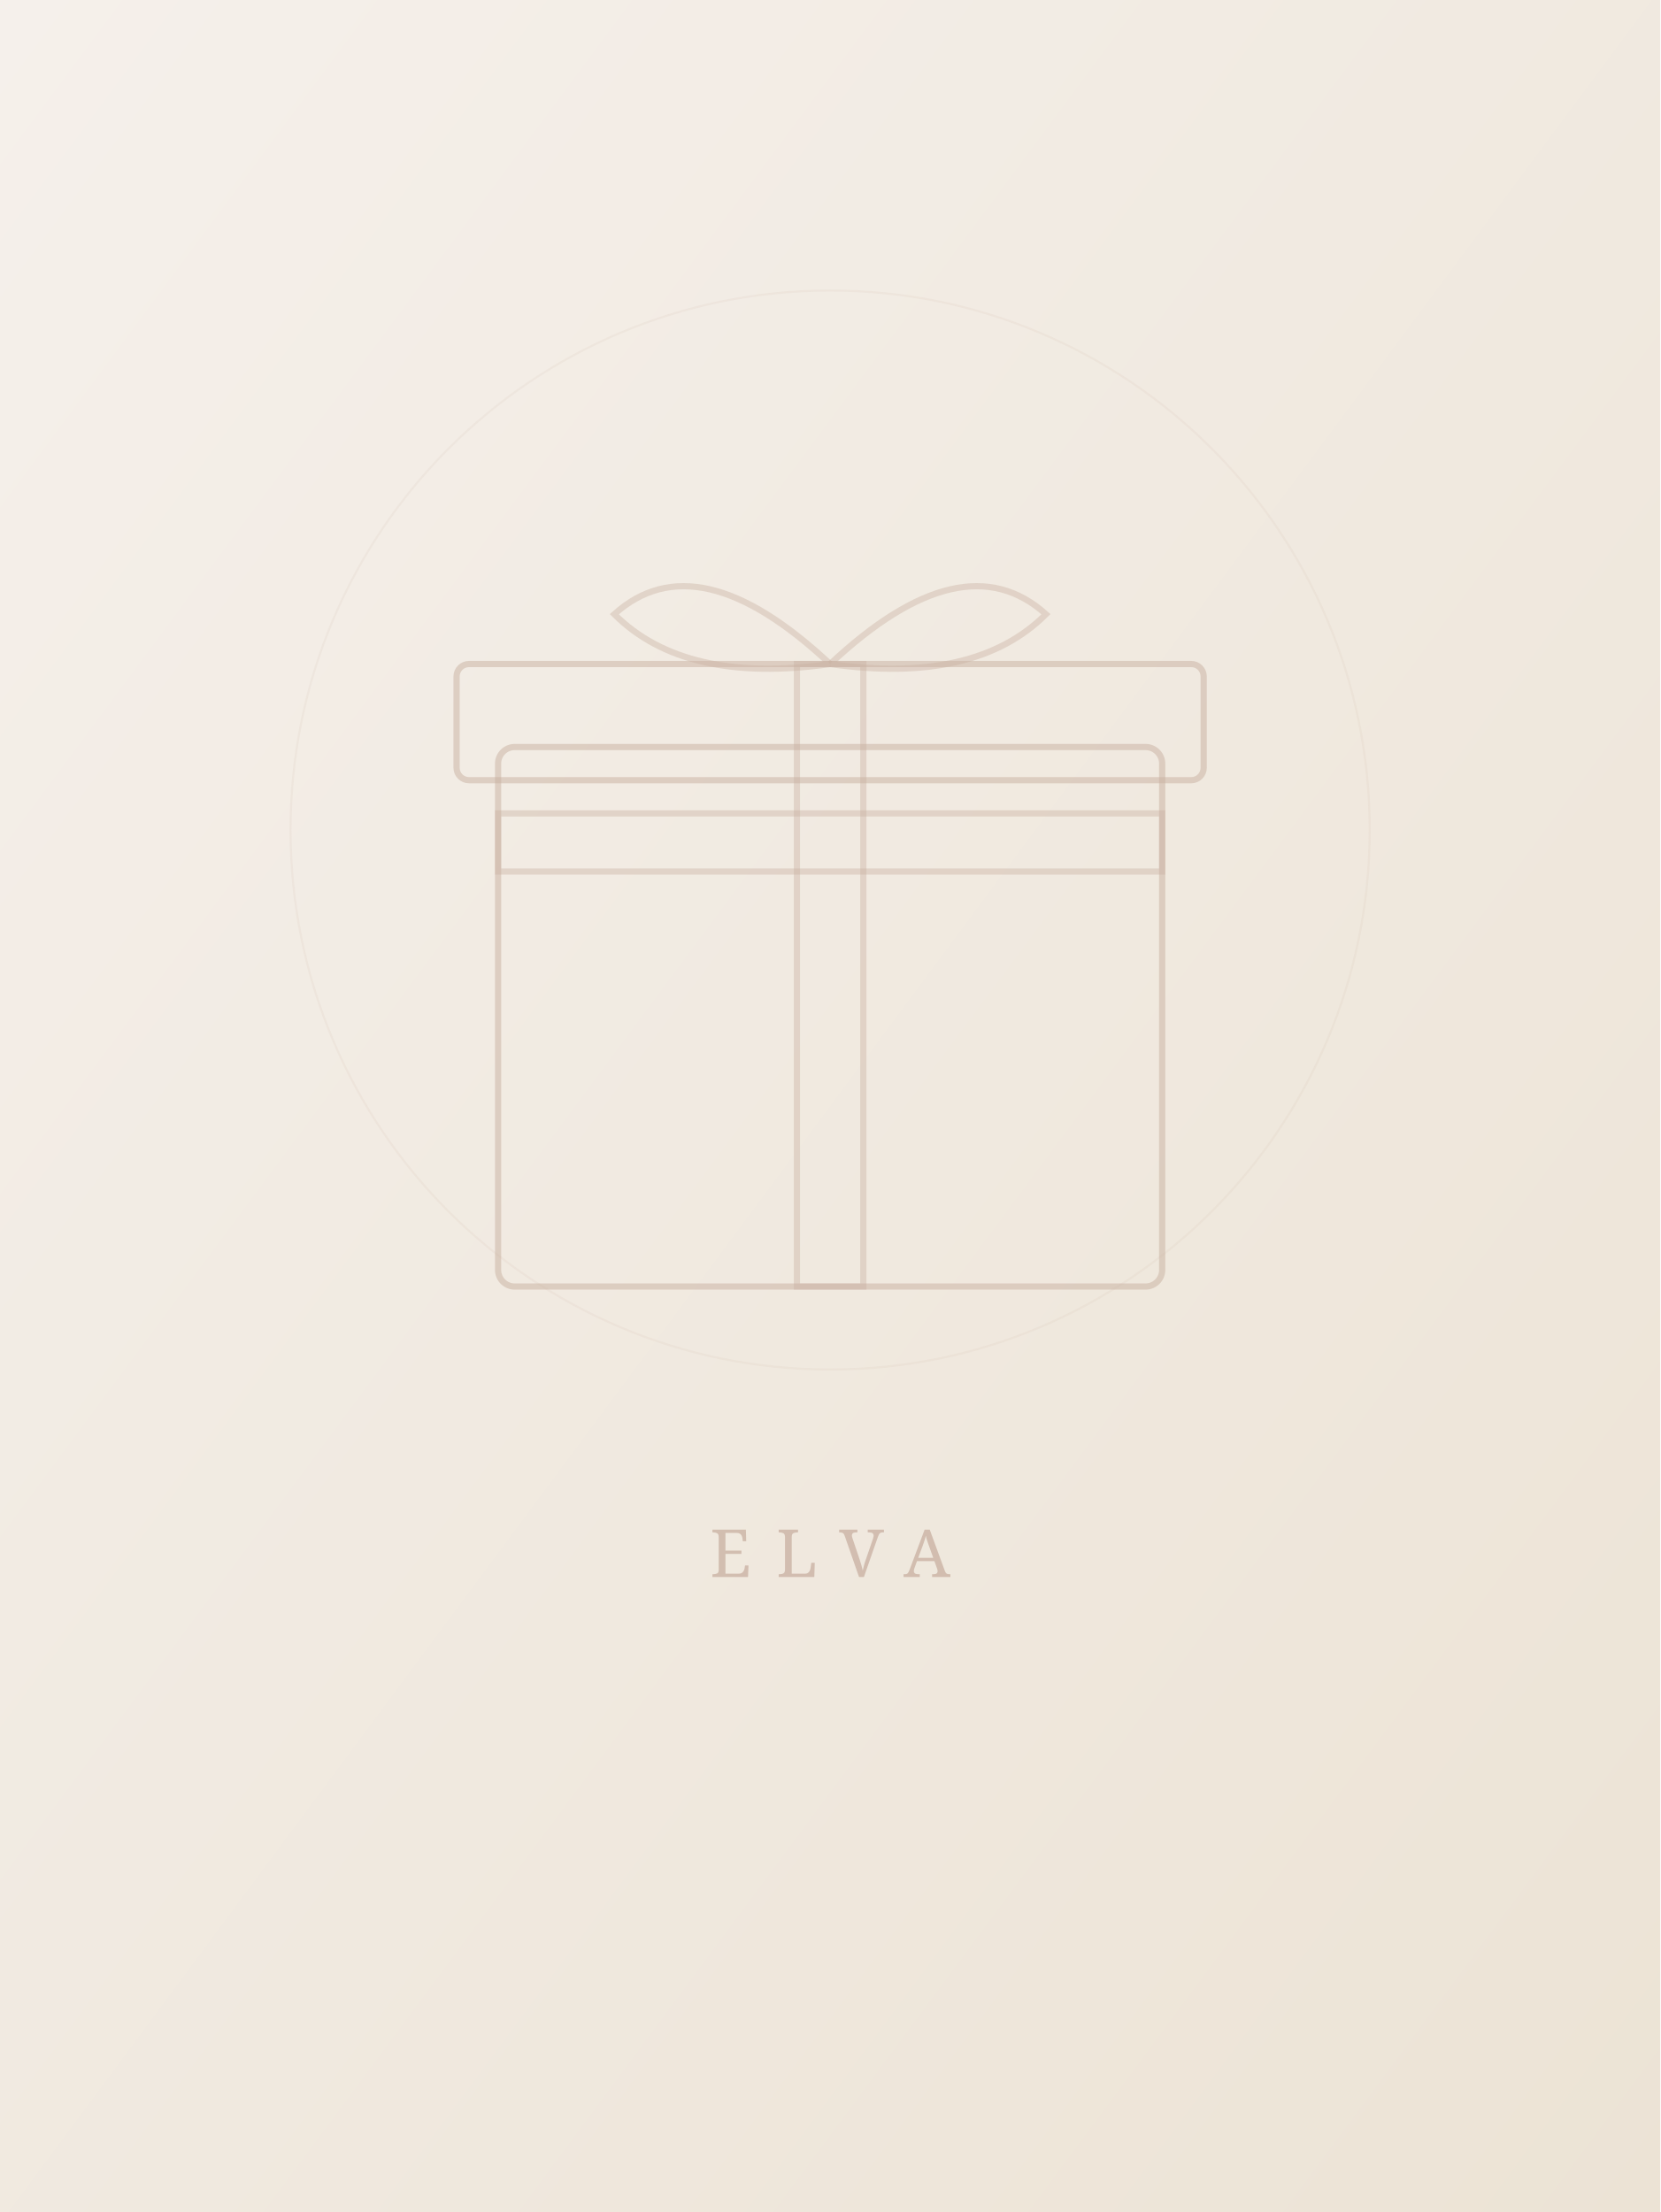
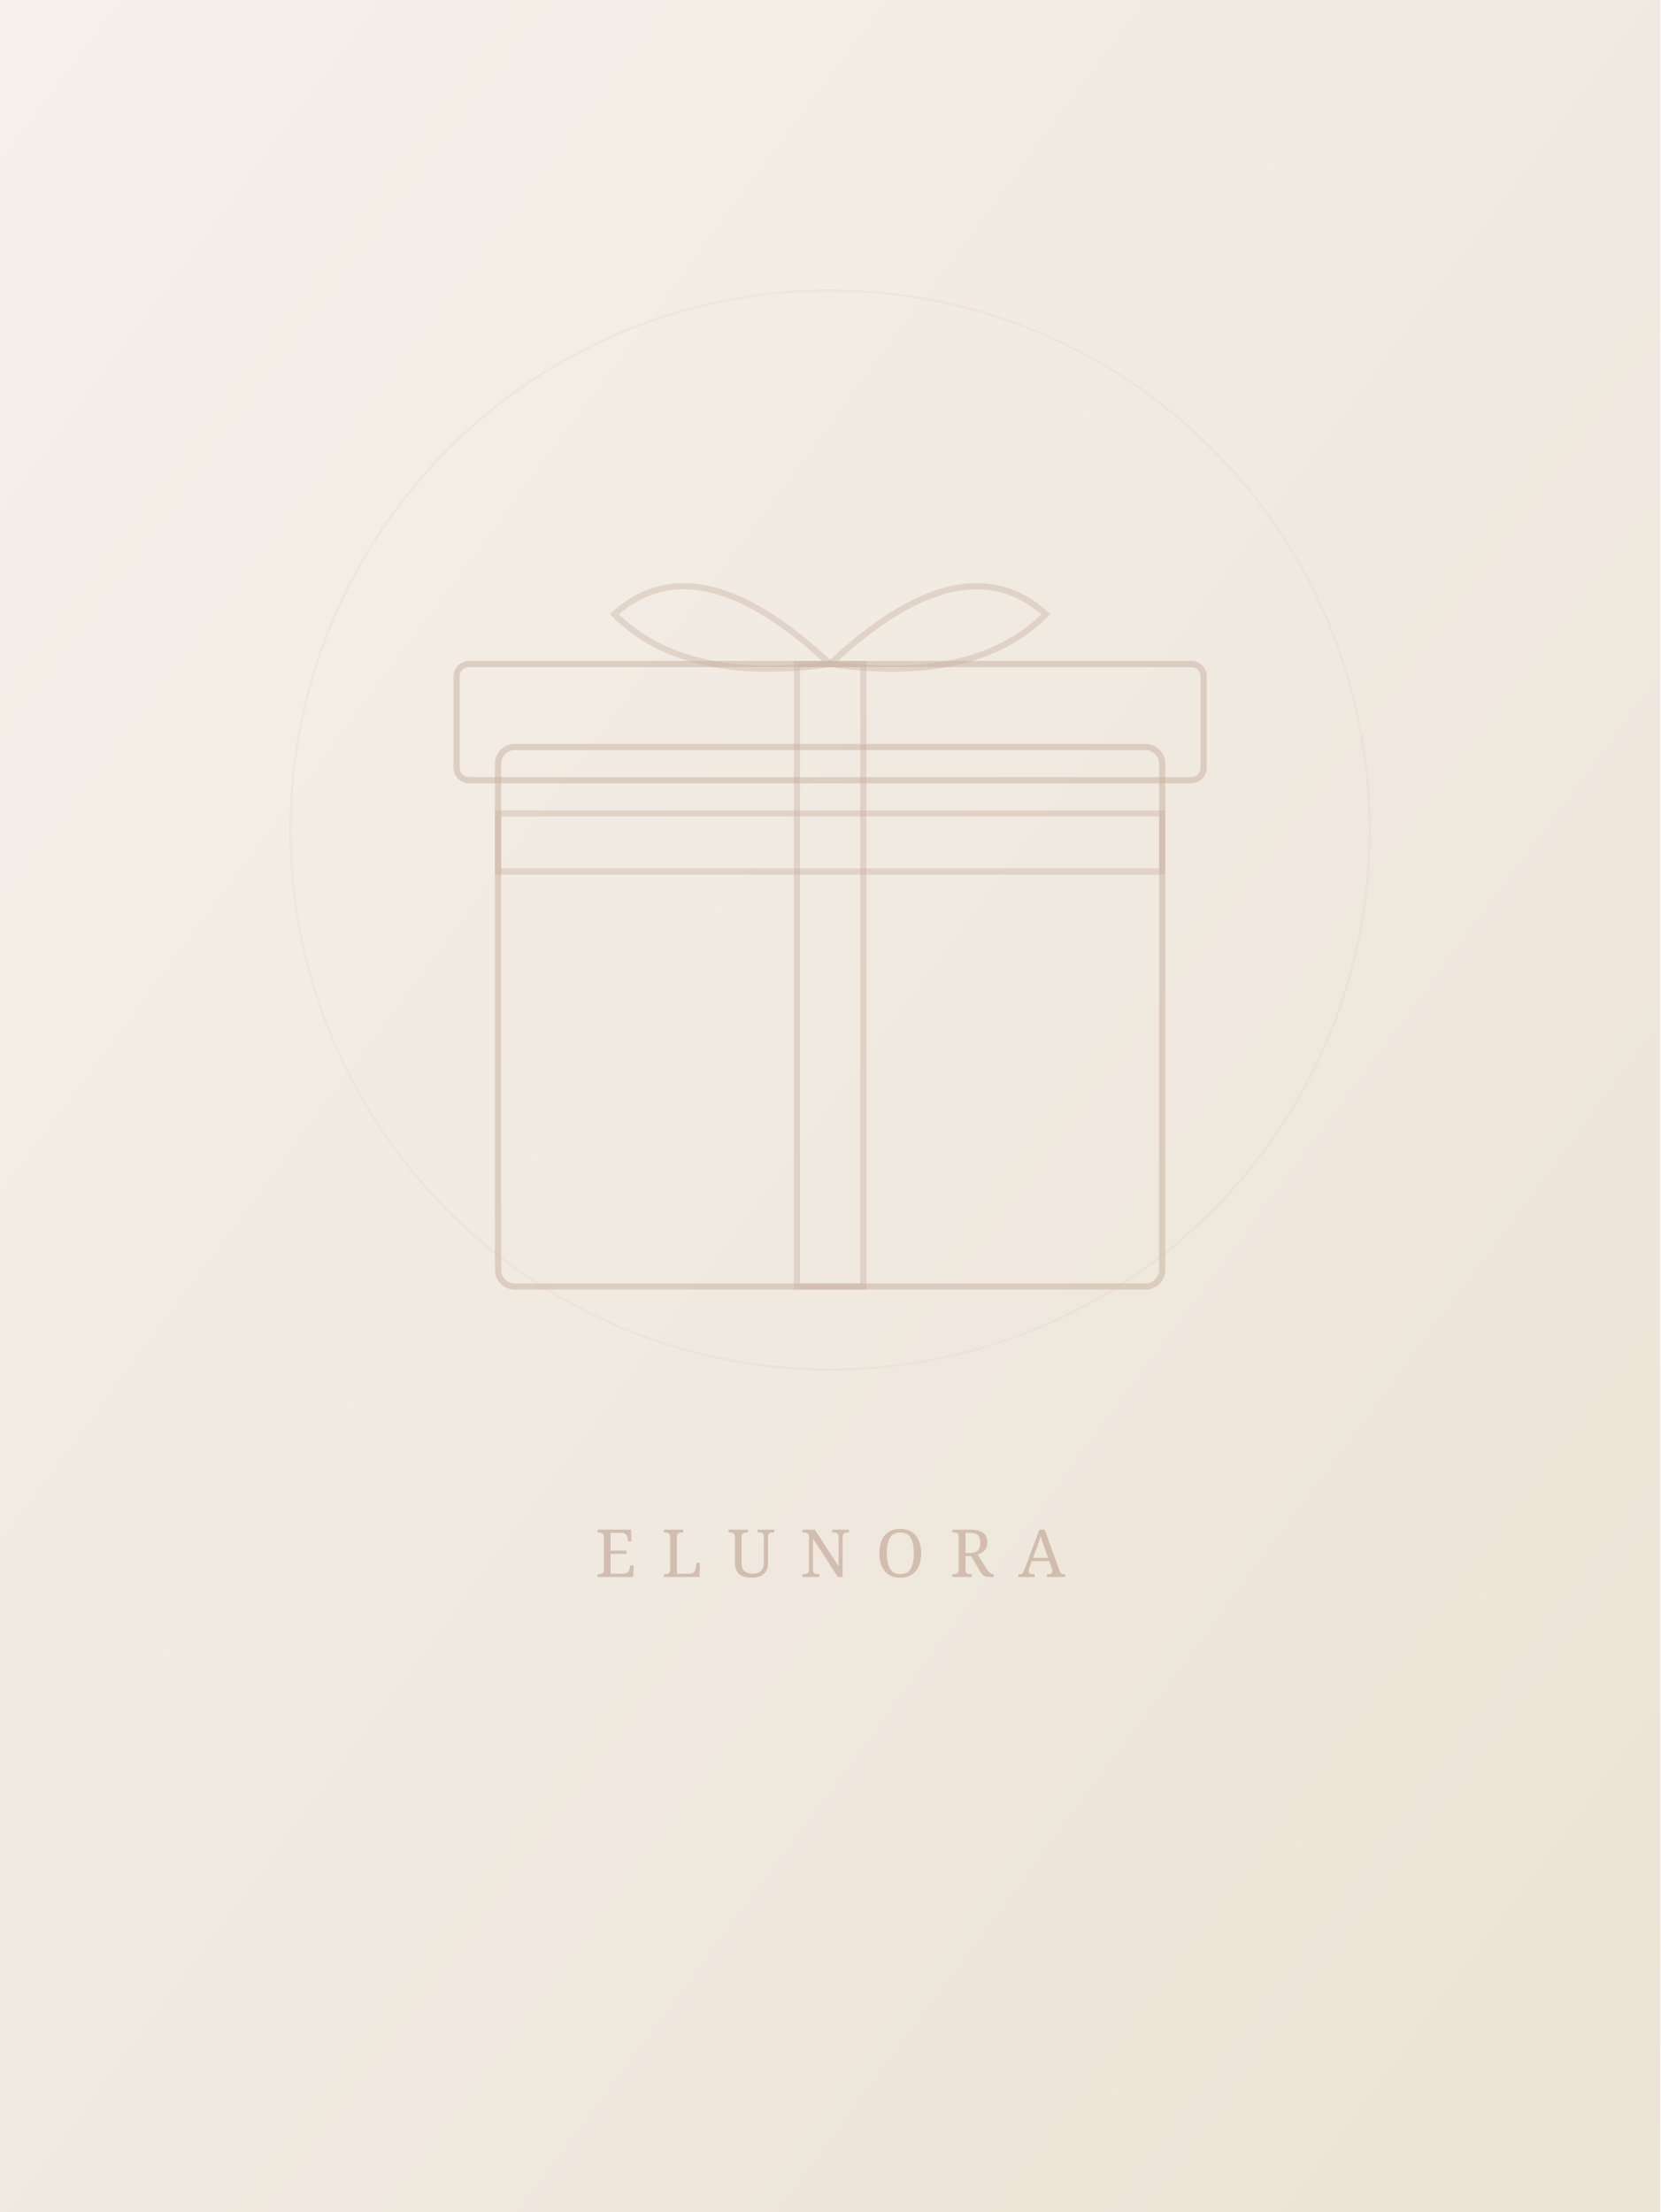
<svg xmlns="http://www.w3.org/2000/svg" viewBox="0 0 400 533" width="400" height="533">
  <defs>
    <linearGradient id="bg" x1="0%" y1="0%" x2="100%" y2="100%">
      <stop offset="0%" style="stop-color:#F5F0EB" />
      <stop offset="100%" style="stop-color:#ECE3D5" />
    </linearGradient>
  </defs>
  <rect width="400" height="533" fill="url(#bg)" />
  <rect x="120" y="180" width="160" height="130" rx="4" fill="none" stroke="#C8B0A0" stroke-width="1.5" opacity="0.5" />
  <rect x="110" y="160" width="180" height="28" rx="3" fill="none" stroke="#C8B0A0" stroke-width="1.5" opacity="0.5" />
  <rect x="192" y="160" width="16" height="150" fill="none" stroke="#C8B0A0" stroke-width="1.5" opacity="0.4" />
  <rect x="120" y="196" width="160" height="14" fill="none" stroke="#C8B0A0" stroke-width="1.5" opacity="0.4" />
  <path d="M 200 160 Q 168 130 148 148 Q 165 165 200 160" fill="none" stroke="#C8B0A0" stroke-width="1.5" opacity="0.4" />
  <path d="M 200 160 Q 232 130 252 148 Q 235 165 200 160" fill="none" stroke="#C8B0A0" stroke-width="1.5" opacity="0.4" />
  <circle cx="200" cy="200" r="130" fill="none" stroke="#C8B0A0" stroke-width="0.5" opacity="0.12" />
-   <text x="200" y="380" font-family="Georgia, serif" font-size="16" fill="#9A6E5A" text-anchor="middle" letter-spacing="6" opacity="0.35">ELVA</text>
+   <text x="200" y="380" font-family="Georgia, serif" font-size="16" fill="#9A6E5A" text-anchor="middle" letter-spacing="6" opacity="0.35">ELUNORA</text>
</svg>
